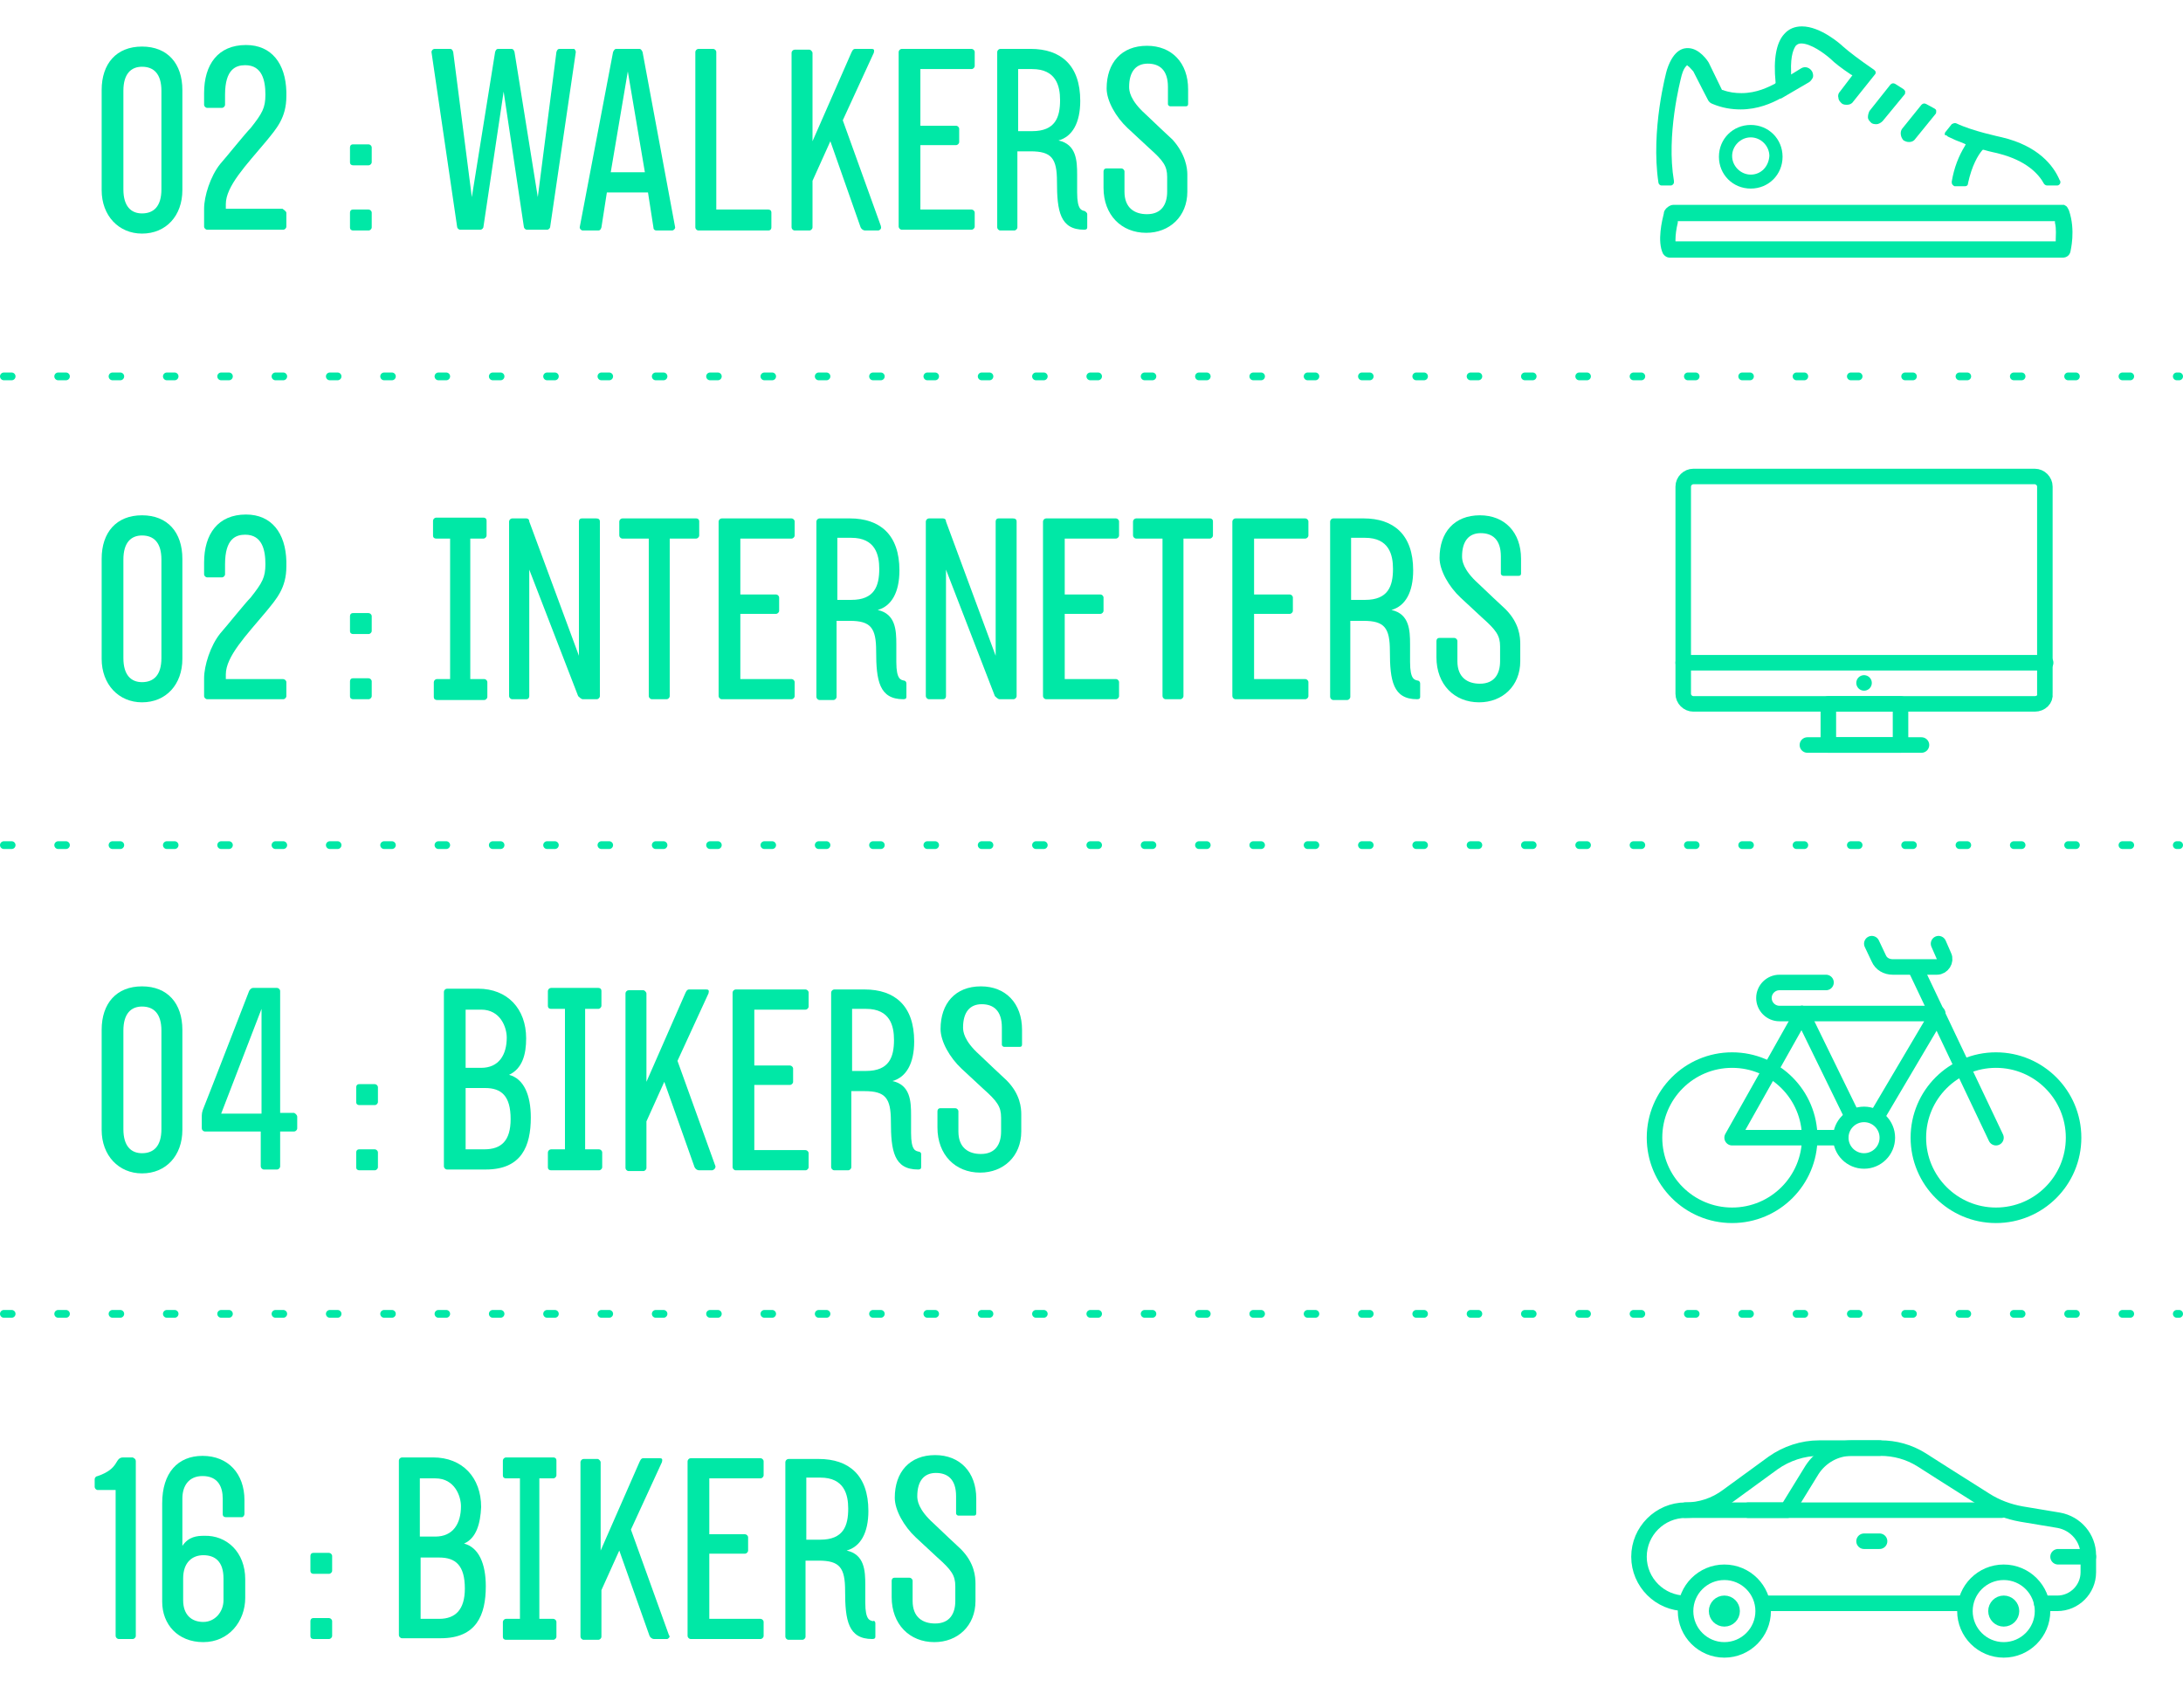
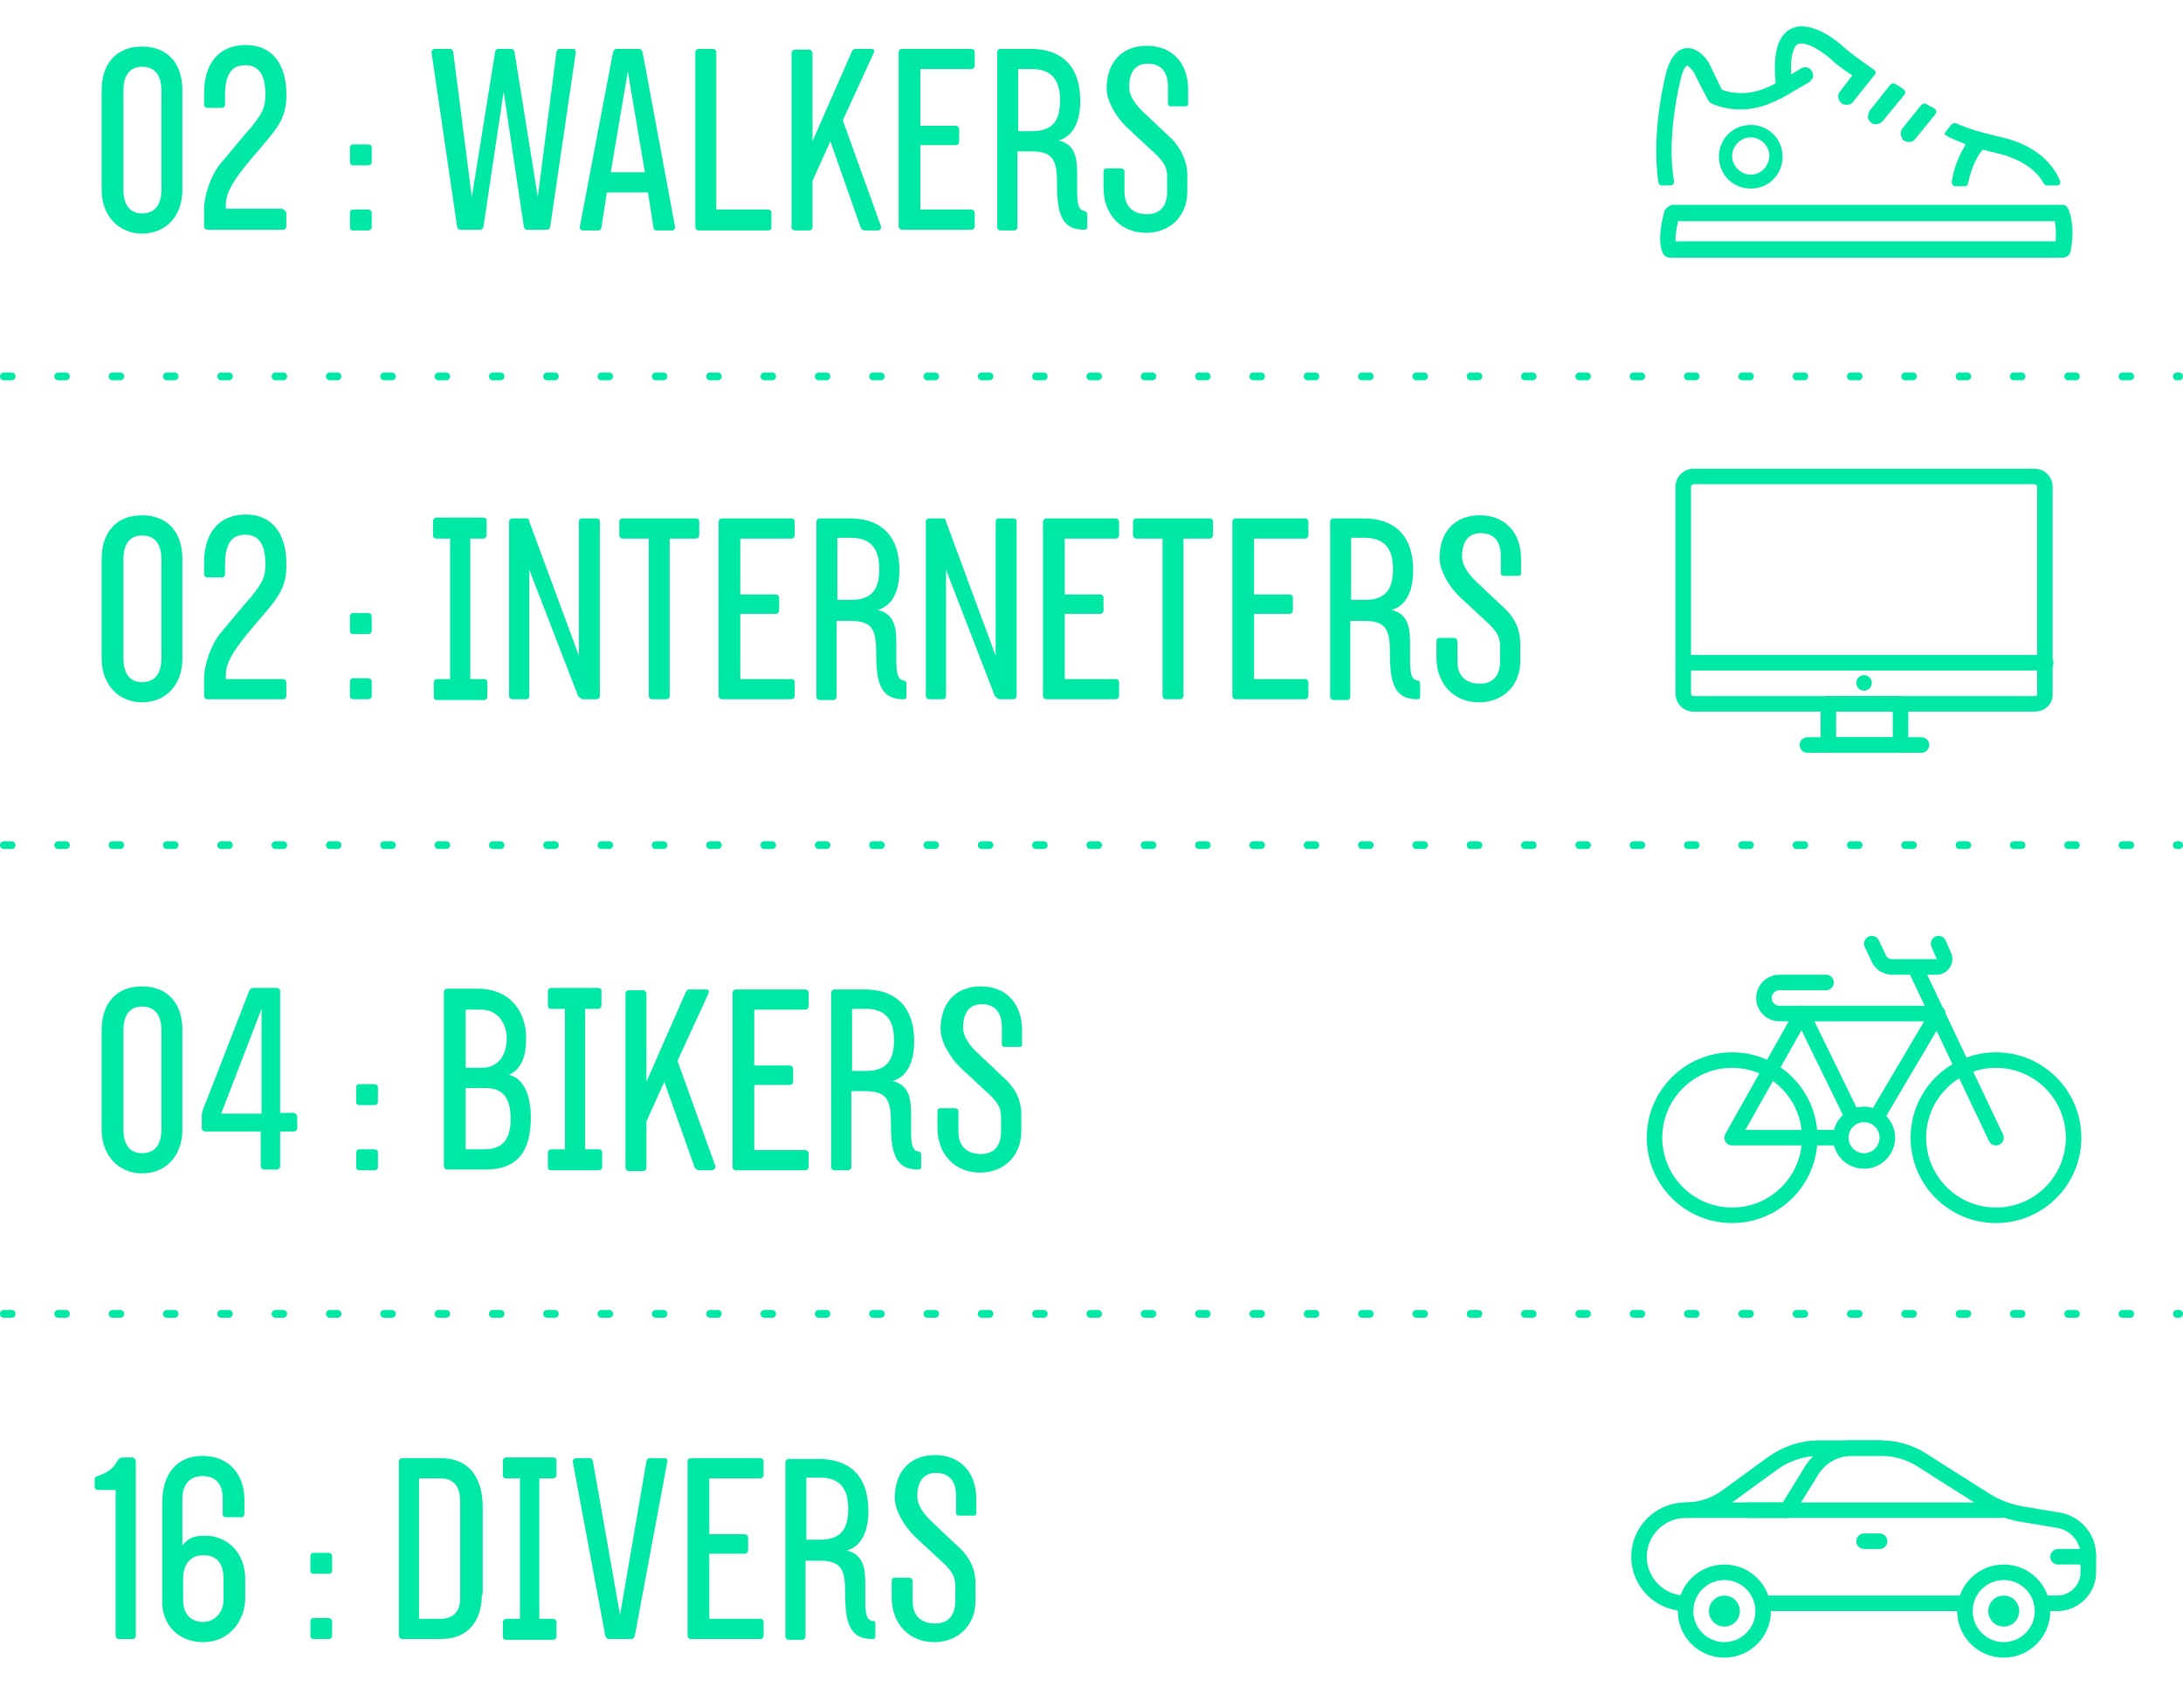
<svg xmlns="http://www.w3.org/2000/svg" version="1.1" id="Layer_1" x="0px" y="0px" viewBox="0 0 281.3 220" enable-background="new 0 0 281.3 220" xml:space="preserve">
  <g>
    <g>
      <path fill="#00E8A6" d="M240.7,15.1c0,0.3,0.2,0.5,0.4,0.7c0.2,0.2,0.5,0.2,0.7,0.2c0.3,0,0.6-0.2,0.8-0.4l2.8-3.4    c0.1-0.1,0.1-0.2,0.1-0.4c0-0.1-0.1-0.2-0.2-0.3l-1.1-0.7c-0.2-0.1-0.4-0.1-0.6,0.1l-2.7,3.4C240.8,14.5,240.7,14.8,240.7,15.1z" />
      <path fill="#00E8A6" d="M225.6,16.1c-2.3,0-4.1,1.8-4.1,4.1c0,2.3,1.8,4.1,4.1,4.1c2.3,0,4.1-1.8,4.1-4.1    C229.7,17.9,227.9,16.1,225.6,16.1z M225.6,22.5c-1.3,0-2.4-1.1-2.4-2.4c0-1.3,1.1-2.4,2.4-2.4c1.3,0,2.4,1.1,2.4,2.4    C227.9,21.5,226.9,22.5,225.6,22.5z" />
      <path fill="#00E8A6" d="M214.1,23.9h1.2c0,0,0,0,0,0c0.2,0,0.4-0.2,0.4-0.4c0-0.1,0-0.1,0-0.2c-1-5.9,0.8-12.8,1-13.6    c0.2-0.7,0.4-1,0.6-1.2l0.1-0.1l0.1,0.1c0.2,0.1,0.4,0.4,0.7,0.7c0.8,1.6,1.9,3.7,1.9,3.7c0.1,0.2,0.3,0.4,0.6,0.5    c1.2,0.5,2.4,0.7,3.6,0.7c2.2,0,4-0.8,5.1-1.4c0,0,0.1,0,0.1,0l3.6-2.1c0.2-0.1,0.4-0.4,0.5-0.6c0.1-0.3,0-0.6-0.1-0.8    c-0.3-0.5-0.9-0.7-1.4-0.4l-1.3,0.8l0-0.3c-0.1-2.3,0.4-3.1,0.6-3.4c0.2-0.2,0.4-0.3,0.7-0.3c1.2,0,2.9,1.2,3.8,2    c0.5,0.5,1.4,1.2,2.6,2l0.2,0.1l-1.6,2.1c-0.2,0.2-0.3,0.5-0.2,0.8c0,0.3,0.2,0.5,0.4,0.7c0.2,0.2,0.5,0.2,0.7,0.2    c0.3,0,0.6-0.1,0.8-0.4l2.8-3.5c0.1-0.1,0.1-0.2,0.1-0.3c0-0.1-0.1-0.2-0.2-0.3c-1.9-1.3-3.2-2.3-4-3c-0.3-0.3-2.9-2.6-5.3-2.6    c-0.9,0-1.7,0.3-2.3,1c-1,1.1-1.4,3.2-1.1,6.2l0,0.1l-0.1,0.1c-0.8,0.4-2.3,1.2-4.3,1.2c-0.8,0-1.6-0.1-2.4-0.4l-0.1,0l-1.7-3.5    c-0.1-0.2-1.2-1.9-2.7-1.9c-0.4,0-1.8,0-2.7,2.8c-0.1,0.3-2.1,7.8-1.1,14.5C213.7,23.7,213.9,23.9,214.1,23.9z" />
-       <path fill="#00E8A6" d="M245.3,18.1c0.2,0.1,0.4,0.2,0.7,0.2c0.3,0,0.6-0.1,0.8-0.4l2.6-3.2c0.1-0.1,0.1-0.2,0.1-0.4    s-0.1-0.2-0.2-0.3l-1.1-0.6c-0.2-0.1-0.4-0.1-0.6,0.1l-2.5,3.1C244.8,17,244.9,17.7,245.3,18.1z" />
+       <path fill="#00E8A6" d="M245.3,18.1c0.2,0.1,0.4,0.2,0.7,0.2c0.3,0,0.6-0.1,0.8-0.4l2.6-3.2c0.1-0.1,0.1-0.2,0.1-0.4    c0-0.1-0.1-0.2-0.2-0.3l-1.1-0.6c-0.2-0.1-0.4-0.1-0.6,0.1l-2.5,3.1C244.8,17,244.9,17.7,245.3,18.1z" />
      <path fill="#00E8A6" d="M251,17.6c0.6,0.3,1.3,0.6,2.1,0.9l0.2,0.1l-0.1,0.2c-0.8,1.3-1.4,2.8-1.7,4.6c0,0.1,0,0.3,0.1,0.4    c0.1,0.1,0.2,0.2,0.3,0.2h1.3c0.2,0,0.4-0.1,0.4-0.4c0.5-2.3,1.3-3.6,1.8-4.2l0.1-0.1l0.1,0c1,0.3,1.7,0.4,2,0.5    c3.5,0.9,5.1,2.6,5.8,3.9c0.1,0.1,0.2,0.2,0.4,0.2h1.3c0,0,0,0,0,0c0.2,0,0.4-0.2,0.4-0.4c0-0.1,0-0.2-0.1-0.3    c-0.8-1.9-2.8-4.4-7.4-5.5c-0.4-0.1-3.8-0.8-5.9-1.8c-0.2-0.1-0.4,0-0.6,0.1l-0.8,1c-0.1,0.1-0.1,0.2-0.1,0.4    C250.8,17.4,250.9,17.5,251,17.6z" />
      <path fill="#00E8A6" d="M266.6,27.1c-0.1-0.2-0.2-0.4-0.3-0.5c-0.1-0.1-0.2-0.1-0.3-0.2c0,0-0.1,0-0.1,0l-50.3,0    c-0.4,0-0.9,0.4-1,0.6c-0.1,0.1-0.2,0.3-0.2,0.5c-0.2,0.8-0.9,3.6-0.1,5.2c0.2,0.3,0.5,0.5,0.9,0.5h50.6c0.5,0,0.9-0.3,1-0.8    C266.8,32.3,267.5,29.7,266.6,27.1z M264.9,30.9l0,0.2h-49l0-0.2c0-0.6,0.1-1.4,0.3-2.2l0-0.2h48.6l0,0.2    C265,29.5,264.9,30.4,264.9,30.9z" />
    </g>
  </g>
  <g>
    <g>
      <path fill="#00E8A6" d="M23.5,11.6v12.9c0,3.3-2.1,5.6-5.2,5.6c-3,0-5.2-2.3-5.2-5.6V11.6C13.1,8.2,15,6,18.3,6    C21.6,6,23.5,8.2,23.5,11.6z M20.8,11.7c0-2.2-1-3.1-2.5-3.1c-1.4,0-2.4,0.9-2.4,3.1v12.7c0,2.2,1,3.1,2.4,3.1    c1.5,0,2.5-0.9,2.5-3.1V11.7z" />
      <path fill="#00E8A6" d="M36.9,27.4v1.8c0,0.2-0.2,0.4-0.4,0.4h-9.8c-0.2,0-0.4-0.2-0.4-0.4c0,0,0-2.1,0-2.3c0-1.6,0.8-4.2,2.1-5.8    c0.8-0.9,3.2-3.9,3.9-4.6c1.5-1.9,1.9-2.6,1.9-4.3c0-1.8-0.4-3.8-2.6-3.8c-1.2,0-2.6,0.5-2.6,3.8v1.3c0,0.2-0.2,0.4-0.4,0.4h-1.9    c-0.2,0-0.4-0.2-0.4-0.4v-1.5c0-3.7,1.8-6.2,5.4-6.2c3.3,0,5.1,2.4,5.2,6v0.6c0,2.8-1.3,4.2-2.6,5.8c-2.6,3.1-5.2,5.8-5.2,8.1v0.6    h7.3C36.7,27.1,36.9,27.3,36.9,27.4z" />
      <path fill="#00E8A6" d="M45.1,19c0-0.2,0.1-0.4,0.4-0.4h2c0.2,0,0.4,0.2,0.4,0.4v1.9c0,0.2-0.2,0.4-0.4,0.4h-2    c-0.2,0-0.4-0.1-0.4-0.4V19z M45.1,27.4c0-0.2,0.1-0.4,0.4-0.4h2c0.2,0,0.4,0.2,0.4,0.4v1.9c0,0.2-0.2,0.4-0.4,0.4h-2    c-0.2,0-0.4-0.1-0.4-0.4V27.4z" />
      <path fill="#00E8A6" d="M74.2,6.7l-3.3,22.5c0,0.2-0.2,0.4-0.4,0.4h-2.6h0c-0.2,0-0.4-0.2-0.4-0.4l-2.6-17.4l-2.6,17.4    c0,0.2-0.2,0.4-0.4,0.4h0h-2.6c-0.2,0-0.4-0.2-0.4-0.4L55.6,6.7c0-0.2,0.2-0.4,0.4-0.4H58c0.2,0,0.3,0.1,0.4,0.4v0l2.4,18.7    l3-18.7c0.1-0.3,0.2-0.4,0.4-0.4h1.7c0.2,0,0.3,0.1,0.4,0.4l3,18.7l2.4-18.7v0c0.1-0.3,0.2-0.4,0.4-0.4h1.9    C74,6.3,74.2,6.5,74.2,6.7z" />
      <path fill="#00E8A6" d="M87,29.3c0,0.2-0.2,0.4-0.4,0.4h-2c-0.2,0-0.4-0.1-0.4-0.4l-0.7-4.5h-5.3l-0.7,4.5    c-0.1,0.3-0.2,0.4-0.4,0.4h-2c-0.2,0-0.4-0.2-0.4-0.4L79,6.7c0.1-0.2,0.2-0.4,0.4-0.4h3c0.2,0,0.3,0.2,0.4,0.4L87,29.3z     M83.1,22.2l-2.2-13l-2.2,13H83.1z" />
      <path fill="#00E8A6" d="M92.3,27H99c0.2,0,0.4,0.1,0.4,0.4v1.9c0,0.2-0.1,0.4-0.4,0.4h-9c-0.2,0-0.4-0.2-0.4-0.4V6.7    c0-0.2,0.2-0.4,0.4-0.4h1.9c0.2,0,0.4,0.2,0.4,0.4V27z" />
      <path fill="#00E8A6" d="M113.2,29.7h-1.7c-0.3,0-0.5-0.2-0.6-0.4L107,18.2l-2.3,5.1v6c0,0.2-0.2,0.4-0.4,0.4h-1.9    c-0.2,0-0.4-0.2-0.4-0.4V6.8c0-0.2,0.2-0.4,0.4-0.4h1.9c0.2,0,0.4,0.3,0.4,0.4v11.4l5-11.4c0.1-0.2,0.2-0.5,0.5-0.5h2.1    c0.3,0,0.4,0.1,0.3,0.5l-4,8.7l4.9,13.6C113.6,29.4,113.5,29.6,113.2,29.7z" />
      <path fill="#00E8A6" d="M118.6,9v7.2h4.6c0.2,0,0.4,0.2,0.4,0.4v1.7c0,0.2-0.2,0.4-0.4,0.4h-4.6V27h6.6c0.2,0,0.4,0.2,0.4,0.4v1.8    c0,0.2-0.2,0.4-0.4,0.4h-9c-0.2,0-0.4-0.2-0.4-0.4V6.7c0-0.2,0.2-0.4,0.4-0.4h9c0.2,0,0.4,0.2,0.4,0.4v1.8c0,0.2-0.2,0.4-0.4,0.4    H118.6z" />
      <path fill="#00E8A6" d="M140.1,27.6v1.7c0,0.2-0.1,0.3-0.4,0.3c-3.1,0-3.5-2.4-3.5-6.2c0-3-0.7-3.9-3.4-3.9h-1.7v9.8    c0,0.2-0.2,0.4-0.4,0.4h-1.8c-0.2,0-0.4-0.2-0.4-0.4V6.7c0-0.2,0.2-0.4,0.4-0.4h3.9c3.9,0,6.4,2.1,6.4,6.7c0,2.8-1,4.6-2.8,5.1    c2.3,0.5,2.4,2.6,2.4,4.4c0,0.2,0,2.1,0,2.3c0,2.3,0.6,2.3,1,2.4C139.9,27.3,140.1,27.4,140.1,27.6z M131.2,16.9h1.8    c3,0,3.6-1.8,3.6-4c0-1.8-0.5-4-3.6-4h-1.8V16.9z" />
      <path fill="#00E8A6" d="M153,22.5c0,0.6,0,2.2,0,2.2c0,3.2-2.3,5.3-5.3,5.3c-3.2,0-5.5-2.3-5.5-5.8v-2.1c0-0.2,0.1-0.4,0.4-0.4    h1.9c0.2,0,0.4,0.2,0.4,0.4v2.6c0,2.1,1.3,2.9,2.9,2.9c1.9,0,2.6-1.3,2.6-2.9v-1.9c0-1.4-0.5-2.1-2.3-3.7l-2.8-2.6    c-1.5-1.4-2.7-3.5-2.7-5.1c0-3.3,1.9-5.5,5.2-5.5c3.2,0,5.3,2.2,5.3,5.6v1.9c0,0.2-0.1,0.3-0.3,0.3h-2c-0.1,0-0.3-0.1-0.3-0.3    v-2.2c0-2.2-1.1-3-2.6-3c-1.5,0-2.4,1-2.4,3c0,0.5,0.1,1.7,2.1,3.5c0.6,0.6,3.5,3.3,3.5,3.3C152.8,19.9,153,21.7,153,22.5z" />
    </g>
  </g>
  <g>
    <line fill="none" stroke="#00E8A6" stroke-width="2" stroke-linecap="round" stroke-linejoin="round" stroke-miterlimit="10" x1="238.7" y1="143.9" x2="232.2" y2="130.6" />
    <circle fill="none" stroke="#00E8A6" stroke-width="2" stroke-linecap="round" stroke-linejoin="round" stroke-miterlimit="10" cx="223.2" cy="146.6" r="10" />
    <circle fill="none" stroke="#00E8A6" stroke-width="2" stroke-linecap="round" stroke-linejoin="round" stroke-miterlimit="10" cx="240.2" cy="146.6" r="3" />
    <circle fill="none" stroke="#00E8A6" stroke-width="2" stroke-linecap="round" stroke-linejoin="round" stroke-miterlimit="10" cx="257.2" cy="146.6" r="10" />
    <polyline fill="none" stroke="#00E8A6" stroke-width="2" stroke-linecap="round" stroke-linejoin="round" stroke-miterlimit="10" points="   232.2,130.6 223.2,146.6 237.2,146.6  " />
    <line fill="none" stroke="#00E8A6" stroke-width="2" stroke-linecap="round" stroke-linejoin="round" stroke-miterlimit="10" x1="257.2" y1="146.6" x2="246.8" y2="124.7" />
    <path fill="none" stroke="#00E8A6" stroke-width="2" stroke-linecap="round" stroke-linejoin="round" stroke-miterlimit="10" d="   M241.9,143.8l7.8-13.2h-20.4c-1.1,0-2-0.9-2-2v0c0-1.1,0.9-2,2-2h6" />
    <path fill="none" stroke="#00E8A6" stroke-width="2" stroke-linecap="round" stroke-linejoin="round" stroke-miterlimit="10" d="   M241.2,121.6l0.9,1.9c0.3,0.7,1,1.1,1.8,1.1h5.7c0.7,0,1.2-0.8,0.9-1.4l-0.7-1.6" />
  </g>
  <g>
    <path fill="#00E8A6" d="M23.5,132.7v12.9c0,3.3-2.1,5.6-5.2,5.6c-3,0-5.2-2.3-5.2-5.6v-12.9c0-3.4,1.9-5.6,5.2-5.6   C21.6,127.1,23.5,129.3,23.5,132.7z M20.8,132.8c0-2.2-1-3.1-2.5-3.1c-1.4,0-2.4,0.9-2.4,3.1v12.7c0,2.2,1,3.1,2.4,3.1   c1.5,0,2.5-0.9,2.5-3.1V132.8z" />
    <path fill="#00E8A6" d="M38.3,143.9v1.5c0,0.2-0.2,0.4-0.4,0.4h-1.8v4.5c0,0.2-0.2,0.4-0.4,0.4h-1.7c-0.2,0-0.4-0.2-0.4-0.4v-4.5   h-7.2c-0.2,0-0.4-0.2-0.4-0.4c0,0,0-0.7,0-1.3c0-0.6,0-0.8,0.3-1.5c0.3-0.7,5.8-14.9,5.8-14.9c0.1-0.2,0.3-0.4,0.5-0.4h3.1   c0.2,0,0.4,0.2,0.4,0.4v15.7h1.8C38.1,143.5,38.3,143.7,38.3,143.9z M28.5,143.5h5.2V130L28.5,143.5z" />
    <path fill="#00E8A6" d="M45.9,140.1c0-0.2,0.1-0.4,0.4-0.4h2c0.2,0,0.4,0.2,0.4,0.4v1.9c0,0.2-0.2,0.4-0.4,0.4h-2   c-0.2,0-0.4-0.1-0.4-0.4V140.1z M45.9,148.5c0-0.2,0.1-0.4,0.4-0.4h2c0.2,0,0.4,0.2,0.4,0.4v1.9c0,0.2-0.2,0.4-0.4,0.4h-2   c-0.2,0-0.4-0.1-0.4-0.4V148.5z" />
    <path fill="#00E8A6" d="M65.6,138.5c1.9,0.5,2.8,2.6,2.8,5.5c0,3.7-1.2,6.7-5.8,6.7h-5c-0.2,0-0.4-0.2-0.4-0.4v-22.5   c0-0.2,0.2-0.4,0.4-0.4h4c3.8,0,6.2,2.6,6.2,6.4C67.8,135.9,67.3,137.7,65.6,138.5z M65.3,133.7c0-1.3-0.8-3.6-3.3-3.6h-2v7.5h2   C64.3,137.6,65.3,135.9,65.3,133.7z M65.8,144.2c0-3-1.2-4-3.3-4H60v7.9h2.4C64.6,148.1,65.8,147,65.8,144.2z" />
    <path fill="#00E8A6" d="M75.4,130v18.1h1.8c0.2,0,0.4,0.2,0.4,0.4v1.9c0,0.2-0.2,0.4-0.4,0.4H71c-0.2,0-0.4-0.1-0.4-0.4v-1.9   c0-0.2,0.2-0.4,0.4-0.4h1.8V130H71c-0.2,0-0.4-0.1-0.4-0.4v-1.9c0-0.2,0.2-0.4,0.4-0.4h6.1c0.2,0,0.4,0.1,0.4,0.4v1.9   c0,0.2-0.2,0.4-0.4,0.4H75.4z" />
    <path fill="#00E8A6" d="M91.8,150.8h-1.7c-0.3,0-0.5-0.2-0.6-0.4l-3.9-11l-2.3,5.1v6c0,0.2-0.2,0.4-0.4,0.4H81   c-0.2,0-0.4-0.2-0.4-0.4v-22.5c0-0.2,0.2-0.4,0.4-0.4h1.9c0.2,0,0.4,0.3,0.4,0.4v11.4l5-11.4c0.1-0.2,0.2-0.5,0.5-0.5H91   c0.3,0,0.4,0.1,0.3,0.5l-4,8.7l4.9,13.6C92.2,150.5,92.1,150.7,91.8,150.8z" />
    <path fill="#00E8A6" d="M97.2,130.1v7.2h4.6c0.2,0,0.4,0.2,0.4,0.4v1.7c0,0.2-0.2,0.4-0.4,0.4h-4.6v8.4h6.6c0.2,0,0.4,0.2,0.4,0.4   v1.8c0,0.2-0.2,0.4-0.4,0.4h-9c-0.2,0-0.4-0.2-0.4-0.4v-22.5c0-0.2,0.2-0.4,0.4-0.4h9c0.2,0,0.4,0.2,0.4,0.4v1.8   c0,0.2-0.2,0.4-0.4,0.4H97.2z" />
    <path fill="#00E8A6" d="M118.7,148.7v1.7c0,0.2-0.1,0.3-0.4,0.3c-3.1,0-3.5-2.4-3.5-6.2c0-3-0.7-3.9-3.4-3.9h-1.7v9.8   c0,0.2-0.2,0.4-0.4,0.4h-1.8c-0.2,0-0.4-0.2-0.4-0.4v-22.5c0-0.2,0.2-0.4,0.4-0.4h3.9c3.9,0,6.4,2.1,6.4,6.7c0,2.8-1,4.6-2.8,5.1   c2.3,0.5,2.4,2.6,2.4,4.4c0,0.2,0,2.1,0,2.3c0,2.3,0.6,2.3,1,2.4C118.5,148.4,118.7,148.5,118.7,148.7z M109.8,138h1.8   c3,0,3.6-1.8,3.6-4c0-1.8-0.5-4-3.6-4h-1.8V138z" />
    <path fill="#00E8A6" d="M131.6,143.6c0,0.6,0,2.2,0,2.2c0,3.2-2.3,5.3-5.3,5.3c-3.2,0-5.5-2.3-5.5-5.8v-2.1c0-0.2,0.1-0.4,0.4-0.4   h1.9c0.2,0,0.4,0.2,0.4,0.4v2.6c0,2.1,1.3,2.9,2.9,2.9c1.9,0,2.6-1.3,2.6-2.9V144c0-1.4-0.5-2.1-2.3-3.7l-2.8-2.6   c-1.5-1.4-2.7-3.5-2.7-5.1c0-3.3,1.9-5.5,5.2-5.5c3.2,0,5.3,2.2,5.3,5.6v1.9c0,0.2-0.1,0.3-0.3,0.3h-2c-0.1,0-0.3-0.1-0.3-0.3v-2.2   c0-2.2-1.1-3-2.6-3c-1.5,0-2.4,1-2.4,3c0,0.5,0.1,1.7,2.1,3.5c0.6,0.6,3.5,3.3,3.5,3.3C131.5,141,131.6,142.8,131.6,143.6z" />
  </g>
  <g>
    <line fill="none" stroke="#00E8A6" stroke-width="2" stroke-linecap="round" stroke-linejoin="round" stroke-miterlimit="10" x1="227.2" y1="206.6" x2="253.2" y2="206.6" />
    <path fill="none" stroke="#00E8A6" stroke-width="2" stroke-linecap="round" stroke-linejoin="round" stroke-miterlimit="10" d="   M257.9,194.6h-40.7c-3.3,0-6,2.7-6,6l0,0c0,3.3,2.7,6,6,6l0,0" />
    <path fill="none" stroke="#00E8A6" stroke-width="2" stroke-linecap="round" stroke-linejoin="round" stroke-miterlimit="10" d="   M242.2,186.6h-3.6c-2.1,0-4,1.1-5.1,2.8l-3.2,5.2h-5" />
    <line fill="none" stroke="#00E8A6" stroke-width="2" stroke-linecap="round" stroke-linejoin="round" stroke-miterlimit="10" x1="265.2" y1="200.6" x2="269.1" y2="200.6" />
    <line fill="none" stroke="#00E8A6" stroke-width="2" stroke-linecap="round" stroke-linejoin="round" stroke-miterlimit="10" x1="240.2" y1="198.6" x2="242.2" y2="198.6" />
    <circle fill="none" stroke="#00E8A6" stroke-width="2" stroke-linecap="round" stroke-linejoin="round" stroke-miterlimit="10" cx="222.2" cy="207.6" r="5" />
    <circle fill="none" stroke="#00E8A6" stroke-width="2" stroke-linecap="round" stroke-linejoin="round" stroke-miterlimit="10" cx="222.2" cy="207.6" r="1" />
    <circle fill="none" stroke="#00E8A6" stroke-width="2" stroke-linecap="round" stroke-linejoin="round" stroke-miterlimit="10" cx="258.2" cy="207.6" r="1" />
    <circle fill="none" stroke="#00E8A6" stroke-width="2" stroke-linecap="round" stroke-linejoin="round" stroke-miterlimit="10" cx="258.2" cy="207.6" r="5" />
    <path fill="none" stroke="#00E8A6" stroke-width="2" stroke-linecap="round" stroke-linejoin="round" stroke-miterlimit="10" d="   M217.2,194.6L217.2,194.6c1.9,0,3.8-0.6,5.4-1.8l5.9-4.3c1.7-1.2,3.8-1.9,5.9-1.9h7.9c1.9,0,3.7,0.5,5.3,1.5   c1.7,1.1,4.4,2.8,8.2,5.2c1.4,0.9,3,1.5,4.7,1.8l4.8,0.8c2.2,0.4,3.8,2.3,3.8,4.5v2.2c0,2.2-1.8,4-4,4h-2" />
  </g>
  <g>
    <path fill="#00E8A6" d="M17.5,188.3v22.5c0,0.2-0.2,0.4-0.4,0.4h-1.8c-0.2,0-0.4-0.2-0.4-0.4V192h-2.3c-0.2,0-0.4-0.2-0.4-0.4v-1   c0-0.2,0.2-0.4,0.4-0.4c2.9-1,2.1-2.4,3.3-2.4c0.3,0,1.2,0,1.2,0C17.3,187.9,17.5,188,17.5,188.3z" />
    <path fill="#00E8A6" d="M31.6,203.5v2.4c0,3-2.1,5.7-5.4,5.7c-3.3,0-5.3-2.3-5.3-5.2v-12.7c0-3.9,2-6.1,5.2-6.1   c3.3,0,5.4,2.3,5.4,5.7v1.8c0,0.2-0.2,0.4-0.3,0.4h-2.1c-0.2,0-0.4-0.1-0.4-0.4v-2c0-1.5-0.6-2.9-2.6-2.9c-1.8,0-2.6,1.3-2.6,2.9   v6.1c0.8-1.2,1.9-1.3,2.8-1.3C29.2,197.8,31.6,200,31.6,203.5z M23.6,203.4v2.8c0,1.9,1.1,2.8,2.6,2.8c1.5,0,2.6-1.3,2.6-2.8v-2.8   c0-2.2-1.1-3-2.6-3C24.8,200.4,23.6,201.3,23.6,203.4z" />
    <path fill="#00E8A6" d="M40,200.5c0-0.2,0.1-0.4,0.4-0.4h2c0.2,0,0.4,0.2,0.4,0.4v1.9c0,0.2-0.2,0.4-0.4,0.4h-2   c-0.2,0-0.4-0.1-0.4-0.4V200.5z M40,208.9c0-0.2,0.1-0.4,0.4-0.4h2c0.2,0,0.4,0.2,0.4,0.4v1.9c0,0.2-0.2,0.4-0.4,0.4h-2   c-0.2,0-0.4-0.1-0.4-0.4V208.9z" />
-     <path fill="#00E8A6" d="M59.8,198.9c1.9,0.5,2.8,2.6,2.8,5.5c0,3.7-1.2,6.7-5.8,6.7h-5c-0.2,0-0.4-0.2-0.4-0.4v-22.5   c0-0.2,0.2-0.4,0.4-0.4h4c3.8,0,6.2,2.6,6.2,6.4C61.9,196.3,61.4,198.2,59.8,198.9z M59.4,194.1c0-1.3-0.8-3.6-3.3-3.6h-2v7.5h2   C58.4,198,59.4,196.3,59.4,194.1z M59.9,204.7c0-3-1.2-4-3.3-4h-2.4v7.9h2.4C58.7,208.6,59.9,207.4,59.9,204.7z" />
-     <path fill="#00E8A6" d="M69.5,190.5v18.1h1.8c0.2,0,0.4,0.2,0.4,0.4v1.9c0,0.2-0.2,0.4-0.4,0.4h-6.1c-0.2,0-0.4-0.1-0.4-0.4V209   c0-0.2,0.2-0.4,0.4-0.4h1.8v-18.1h-1.8c-0.2,0-0.4-0.1-0.4-0.4v-1.9c0-0.2,0.2-0.4,0.4-0.4h6.1c0.2,0,0.4,0.1,0.4,0.4v1.9   c0,0.2-0.2,0.4-0.4,0.4H69.5z" />
-     <path fill="#00E8A6" d="M86,211.2h-1.7c-0.3,0-0.5-0.2-0.6-0.4l-3.9-11l-2.3,5.1v6c0,0.2-0.2,0.4-0.4,0.4h-1.9   c-0.2,0-0.4-0.2-0.4-0.4v-22.5c0-0.2,0.2-0.4,0.4-0.4H77c0.2,0,0.4,0.3,0.4,0.4v11.4l5-11.4c0.1-0.2,0.2-0.5,0.5-0.5h2.1   c0.3,0,0.4,0.1,0.3,0.5l-4,8.7l4.9,13.6C86.4,210.9,86.2,211.1,86,211.2z" />
+     <path fill="#00E8A6" d="M62.1,205.4c0,3.5-1.8,5.8-5.3,5.8h-5c-0.2,0-0.4-0.2-0.4-0.4v-22.5c0-0.2,0.2-0.4,0.4-0.4h5   c3.8,0,5.4,2.7,5.4,6.3V205.4z M56.8,208.6c1.8,0,2.5-1.2,2.5-2.6v-12.5c0-1.5-0.5-3-2.5-3h-2.8v18.1H56.8z" />
+     <path fill="#00E8A6" d="M69.5,190.5v18.1h1.8c0.2,0,0.4,0.2,0.4,0.4v1.9c0,0.2-0.2,0.4-0.4,0.4h-6.1c-0.2,0-0.4-0.1-0.4-0.4V209   c0-0.2,0.2-0.4,0.4-0.4H67v-18.1h-1.8c-0.2,0-0.4-0.1-0.4-0.4v-1.9c0-0.2,0.2-0.4,0.4-0.4h6.1c0.2,0,0.4,0.1,0.4,0.4v1.9   c0,0.2-0.2,0.4-0.4,0.4H69.5z" />
+     <path fill="#00E8A6" d="M86,188.3l-4.2,22.5c-0.1,0.2-0.2,0.4-0.4,0.4h0h-3h0c-0.2,0-0.3-0.2-0.4-0.4l-4.2-22.5   c0-0.2,0.2-0.4,0.4-0.4H76c0.2,0,0.3,0.1,0.4,0.4l3.5,19.8l3.4-19.8c0.1-0.3,0.2-0.4,0.4-0.4h1.9C85.9,187.9,86,188,86,188.3z" />
    <path fill="#00E8A6" d="M91.4,190.5v7.2h4.6c0.2,0,0.4,0.2,0.4,0.4v1.7c0,0.2-0.2,0.4-0.4,0.4h-4.6v8.4H98c0.2,0,0.4,0.2,0.4,0.4   v1.8c0,0.2-0.2,0.4-0.4,0.4h-9c-0.2,0-0.4-0.2-0.4-0.4v-22.5c0-0.2,0.2-0.4,0.4-0.4h9c0.2,0,0.4,0.2,0.4,0.4v1.8   c0,0.2-0.2,0.4-0.4,0.4H91.4z" />
    <path fill="#00E8A6" d="M112.8,209.2v1.7c0,0.2-0.1,0.3-0.4,0.3c-3.1,0-3.5-2.4-3.5-6.2c0-3-0.7-3.9-3.4-3.9h-1.7v9.8   c0,0.2-0.2,0.4-0.4,0.4h-1.8c-0.2,0-0.4-0.2-0.4-0.4v-22.5c0-0.2,0.2-0.4,0.4-0.4h3.9c3.9,0,6.4,2.1,6.4,6.7c0,2.8-1,4.6-2.8,5.1   c2.3,0.5,2.4,2.6,2.4,4.4c0,0.2,0,2.1,0,2.3c0,2.3,0.6,2.3,1,2.4C112.6,208.8,112.8,208.9,112.8,209.2z M103.9,198.4h1.8   c3,0,3.6-1.8,3.6-4c0-1.8-0.5-4-3.6-4h-1.8V198.4z" />
    <path fill="#00E8A6" d="M125.7,204.1c0,0.6,0,2.2,0,2.2c0,3.2-2.3,5.3-5.3,5.3c-3.2,0-5.5-2.3-5.5-5.8v-2.1c0-0.2,0.1-0.4,0.4-0.4   h1.9c0.2,0,0.4,0.2,0.4,0.4v2.6c0,2.1,1.3,2.9,2.9,2.9c1.9,0,2.6-1.3,2.6-2.9v-1.9c0-1.4-0.5-2.1-2.3-3.7l-2.8-2.6   c-1.5-1.4-2.7-3.5-2.7-5.1c0-3.3,1.9-5.5,5.2-5.5c3.2,0,5.3,2.2,5.3,5.6v1.9c0,0.2-0.1,0.3-0.3,0.3h-2c-0.1,0-0.3-0.1-0.3-0.3v-2.2   c0-2.2-1.1-3-2.6-3c-1.5,0-2.4,1-2.4,3c0,0.5,0.1,1.7,2.1,3.5c0.6,0.6,3.5,3.3,3.5,3.3C125.6,201.4,125.7,203.2,125.7,204.1z" />
  </g>
  <g>
    <line fill="none" stroke="#00E8A6" stroke-width="2" stroke-linecap="round" stroke-linejoin="round" stroke-miterlimit="10" x1="240.2" y1="88" x2="240.2" y2="88" />
    <path fill="none" stroke="#00E8A6" stroke-width="2" stroke-linecap="round" stroke-linejoin="round" stroke-miterlimit="10" d="   M262.2,90.7h-44c-0.7,0-1.3-0.6-1.3-1.3V62.7c0-0.7,0.6-1.3,1.3-1.3h44c0.7,0,1.3,0.6,1.3,1.3v26.7C263.6,90.1,263,90.7,262.2,90.7   z" />
    <rect x="235.6" y="90.7" fill="none" stroke="#00E8A6" stroke-width="2" stroke-linecap="round" stroke-linejoin="round" stroke-miterlimit="10" width="9.3" height="5.3" />
    <line fill="none" stroke="#00E8A6" stroke-width="2" stroke-linecap="round" stroke-linejoin="round" stroke-miterlimit="10" x1="263.6" y1="85.4" x2="216.9" y2="85.4" />
    <line fill="none" stroke="#00E8A6" stroke-width="2" stroke-linecap="round" stroke-linejoin="round" stroke-miterlimit="10" x1="247.6" y1="96" x2="232.9" y2="96" />
  </g>
  <g>
    <path fill="#00E8A6" d="M23.5,72v12.9c0,3.3-2.1,5.6-5.2,5.6c-3,0-5.2-2.3-5.2-5.6V72c0-3.4,1.9-5.6,5.2-5.6   C21.6,66.4,23.5,68.6,23.5,72z M20.8,72.1c0-2.2-1-3.1-2.5-3.1c-1.4,0-2.4,0.9-2.4,3.1v12.7c0,2.2,1,3.1,2.4,3.1   c1.5,0,2.5-0.9,2.5-3.1V72.1z" />
    <path fill="#00E8A6" d="M36.9,87.9v1.8c0,0.2-0.2,0.4-0.4,0.4h-9.8c-0.2,0-0.4-0.2-0.4-0.4c0,0,0-2.1,0-2.3c0-1.6,0.8-4.2,2.1-5.8   c0.8-0.9,3.2-3.9,3.9-4.6c1.5-1.9,1.9-2.6,1.9-4.3c0-1.8-0.4-3.8-2.6-3.8c-1.2,0-2.6,0.5-2.6,3.8V74c0,0.2-0.2,0.4-0.4,0.4h-1.9   c-0.2,0-0.4-0.2-0.4-0.4v-1.5c0-3.7,1.8-6.2,5.4-6.2c3.3,0,5.1,2.4,5.2,6V73c0,2.8-1.3,4.2-2.6,5.8c-2.6,3.1-5.2,5.8-5.2,8.1v0.6   h7.3C36.7,87.5,36.9,87.7,36.9,87.9z" />
    <path fill="#00E8A6" d="M45.1,79.4c0-0.2,0.1-0.4,0.4-0.4h2c0.2,0,0.4,0.2,0.4,0.4v1.9c0,0.2-0.2,0.4-0.4,0.4h-2   c-0.2,0-0.4-0.1-0.4-0.4V79.4z M45.1,87.8c0-0.2,0.1-0.4,0.4-0.4h2c0.2,0,0.4,0.2,0.4,0.4v1.9c0,0.2-0.2,0.4-0.4,0.4h-2   c-0.2,0-0.4-0.1-0.4-0.4V87.8z" />
    <path fill="#00E8A6" d="M60.6,69.4v18.1h1.8c0.2,0,0.4,0.2,0.4,0.4v1.9c0,0.2-0.2,0.4-0.4,0.4h-6.1c-0.2,0-0.4-0.1-0.4-0.4v-1.9   c0-0.2,0.2-0.4,0.4-0.4H58V69.4h-1.8c-0.2,0-0.4-0.1-0.4-0.4v-1.9c0-0.2,0.2-0.4,0.4-0.4h6.1c0.2,0,0.4,0.1,0.4,0.4V69   c0,0.2-0.2,0.4-0.4,0.4H60.6z" />
    <path fill="#00E8A6" d="M77.3,67.2v22.5c0,0.2-0.2,0.4-0.4,0.4h-1.8c-0.2,0-0.5-0.3-0.6-0.4l-6.3-16.3v16.3c0,0.2-0.1,0.4-0.4,0.4   h-1.8c-0.2,0-0.4-0.2-0.4-0.4V67.2c0-0.2,0.2-0.4,0.4-0.4h1.8c0.2,0,0.4,0.1,0.4,0.4l6.4,17.3V67.2c0-0.2,0.1-0.4,0.4-0.4h1.8   C77.1,66.8,77.3,66.9,77.3,67.2z" />
    <path fill="#00E8A6" d="M90.1,67.2V69c0,0.2-0.2,0.4-0.4,0.4h-3.4v20.3c0,0.2-0.2,0.4-0.4,0.4H84c-0.2,0-0.4-0.2-0.4-0.4V69.4h-3.4   c-0.2,0-0.4-0.2-0.4-0.4v-1.8c0-0.2,0.2-0.4,0.4-0.4h9.5C89.9,66.8,90.1,66.9,90.1,67.2z" />
    <path fill="#00E8A6" d="M95.4,69.4v7.2h4.6c0.2,0,0.4,0.2,0.4,0.4v1.7c0,0.2-0.2,0.4-0.4,0.4h-4.6v8.4h6.6c0.2,0,0.4,0.2,0.4,0.4   v1.8c0,0.2-0.2,0.4-0.4,0.4h-9c-0.2,0-0.4-0.2-0.4-0.4V67.2c0-0.2,0.2-0.4,0.4-0.4h9c0.2,0,0.4,0.2,0.4,0.4V69   c0,0.2-0.2,0.4-0.4,0.4H95.4z" />
    <path fill="#00E8A6" d="M116.8,88.1v1.7c0,0.2-0.1,0.3-0.4,0.3c-3.1,0-3.5-2.4-3.5-6.2c0-3-0.7-3.9-3.4-3.9h-1.7v9.8   c0,0.2-0.2,0.4-0.4,0.4h-1.8c-0.2,0-0.4-0.2-0.4-0.4V67.2c0-0.2,0.2-0.4,0.4-0.4h3.9c3.9,0,6.4,2.1,6.4,6.7c0,2.8-1,4.6-2.8,5.1   c2.3,0.5,2.4,2.6,2.4,4.4c0,0.2,0,2.1,0,2.3c0,2.3,0.6,2.3,1,2.4C116.6,87.7,116.8,87.8,116.8,88.1z M107.9,77.3h1.8   c3,0,3.6-1.8,3.6-4c0-1.8-0.5-4-3.6-4h-1.8V77.3z" />
    <path fill="#00E8A6" d="M131,67.2v22.5c0,0.2-0.2,0.4-0.4,0.4h-1.8c-0.2,0-0.5-0.3-0.6-0.4l-6.3-16.3v16.3c0,0.2-0.1,0.4-0.4,0.4   h-1.8c-0.2,0-0.4-0.2-0.4-0.4V67.2c0-0.2,0.2-0.4,0.4-0.4h1.8c0.2,0,0.4,0.1,0.4,0.4l6.4,17.3V67.2c0-0.2,0.1-0.4,0.4-0.4h1.8   C130.8,66.8,131,66.9,131,67.2z" />
    <path fill="#00E8A6" d="M137.2,69.4v7.2h4.6c0.2,0,0.4,0.2,0.4,0.4v1.7c0,0.2-0.2,0.4-0.4,0.4h-4.6v8.4h6.6c0.2,0,0.4,0.2,0.4,0.4   v1.8c0,0.2-0.2,0.4-0.4,0.4h-9c-0.2,0-0.4-0.2-0.4-0.4V67.2c0-0.2,0.2-0.4,0.4-0.4h9c0.2,0,0.4,0.2,0.4,0.4V69   c0,0.2-0.2,0.4-0.4,0.4H137.2z" />
    <path fill="#00E8A6" d="M156.3,67.2V69c0,0.2-0.2,0.4-0.4,0.4h-3.4v20.3c0,0.2-0.2,0.4-0.4,0.4h-1.9c-0.2,0-0.4-0.2-0.4-0.4V69.4   h-3.4c-0.2,0-0.4-0.2-0.4-0.4v-1.8c0-0.2,0.2-0.4,0.4-0.4h9.5C156.1,66.8,156.3,66.9,156.3,67.2z" />
    <path fill="#00E8A6" d="M161.6,69.4v7.2h4.6c0.2,0,0.4,0.2,0.4,0.4v1.7c0,0.2-0.2,0.4-0.4,0.4h-4.6v8.4h6.6c0.2,0,0.4,0.2,0.4,0.4   v1.8c0,0.2-0.2,0.4-0.4,0.4h-9c-0.2,0-0.4-0.2-0.4-0.4V67.2c0-0.2,0.2-0.4,0.4-0.4h9c0.2,0,0.4,0.2,0.4,0.4V69   c0,0.2-0.2,0.4-0.4,0.4H161.6z" />
    <path fill="#00E8A6" d="M183,88.1v1.7c0,0.2-0.1,0.3-0.4,0.3c-3.1,0-3.5-2.4-3.5-6.2c0-3-0.7-3.9-3.4-3.9H174v9.8   c0,0.2-0.2,0.4-0.4,0.4h-1.8c-0.2,0-0.4-0.2-0.4-0.4V67.2c0-0.2,0.2-0.4,0.4-0.4h3.9c3.9,0,6.4,2.1,6.4,6.7c0,2.8-1,4.6-2.8,5.1   c2.3,0.5,2.4,2.6,2.4,4.4c0,0.2,0,2.1,0,2.3c0,2.3,0.6,2.3,1,2.4C182.8,87.7,183,87.8,183,88.1z M174.1,77.3h1.8c3,0,3.6-1.8,3.6-4   c0-1.8-0.5-4-3.6-4h-1.8V77.3z" />
    <path fill="#00E8A6" d="M195.9,83c0,0.6,0,2.2,0,2.2c0,3.2-2.3,5.3-5.3,5.3c-3.2,0-5.5-2.3-5.5-5.8v-2.1c0-0.2,0.1-0.4,0.4-0.4h1.9   c0.2,0,0.4,0.2,0.4,0.4v2.6c0,2.1,1.3,2.9,2.9,2.9c1.9,0,2.6-1.3,2.6-2.9v-1.9c0-1.4-0.5-2.1-2.3-3.7l-2.8-2.6   c-1.5-1.4-2.7-3.5-2.7-5.1c0-3.3,1.9-5.5,5.2-5.5c3.2,0,5.3,2.2,5.3,5.6v1.9c0,0.2-0.1,0.3-0.3,0.3h-2c-0.1,0-0.3-0.1-0.3-0.3v-2.2   c0-2.2-1.1-3-2.6-3c-1.5,0-2.4,1-2.4,3c0,0.5,0.1,1.7,2.1,3.5c0.6,0.6,3.5,3.3,3.5,3.3C195.8,80.3,195.9,82.1,195.9,83z" />
  </g>
  <line fill="none" stroke="#00E8A6" stroke-linecap="round" stroke-linejoin="round" stroke-miterlimit="10" stroke-dasharray="1,6" x1="0.5" y1="48.5" x2="280.8" y2="48.5" />
  <line fill="none" stroke="#00E8A6" stroke-linecap="round" stroke-linejoin="round" stroke-miterlimit="10" stroke-dasharray="1,6" x1="0.5" y1="169.3" x2="280.8" y2="169.3" />
  <line fill="none" stroke="#00E8A6" stroke-linecap="round" stroke-linejoin="round" stroke-miterlimit="10" stroke-dasharray="1,6" x1="0.5" y1="108.9" x2="280.8" y2="108.9" />
</svg>
